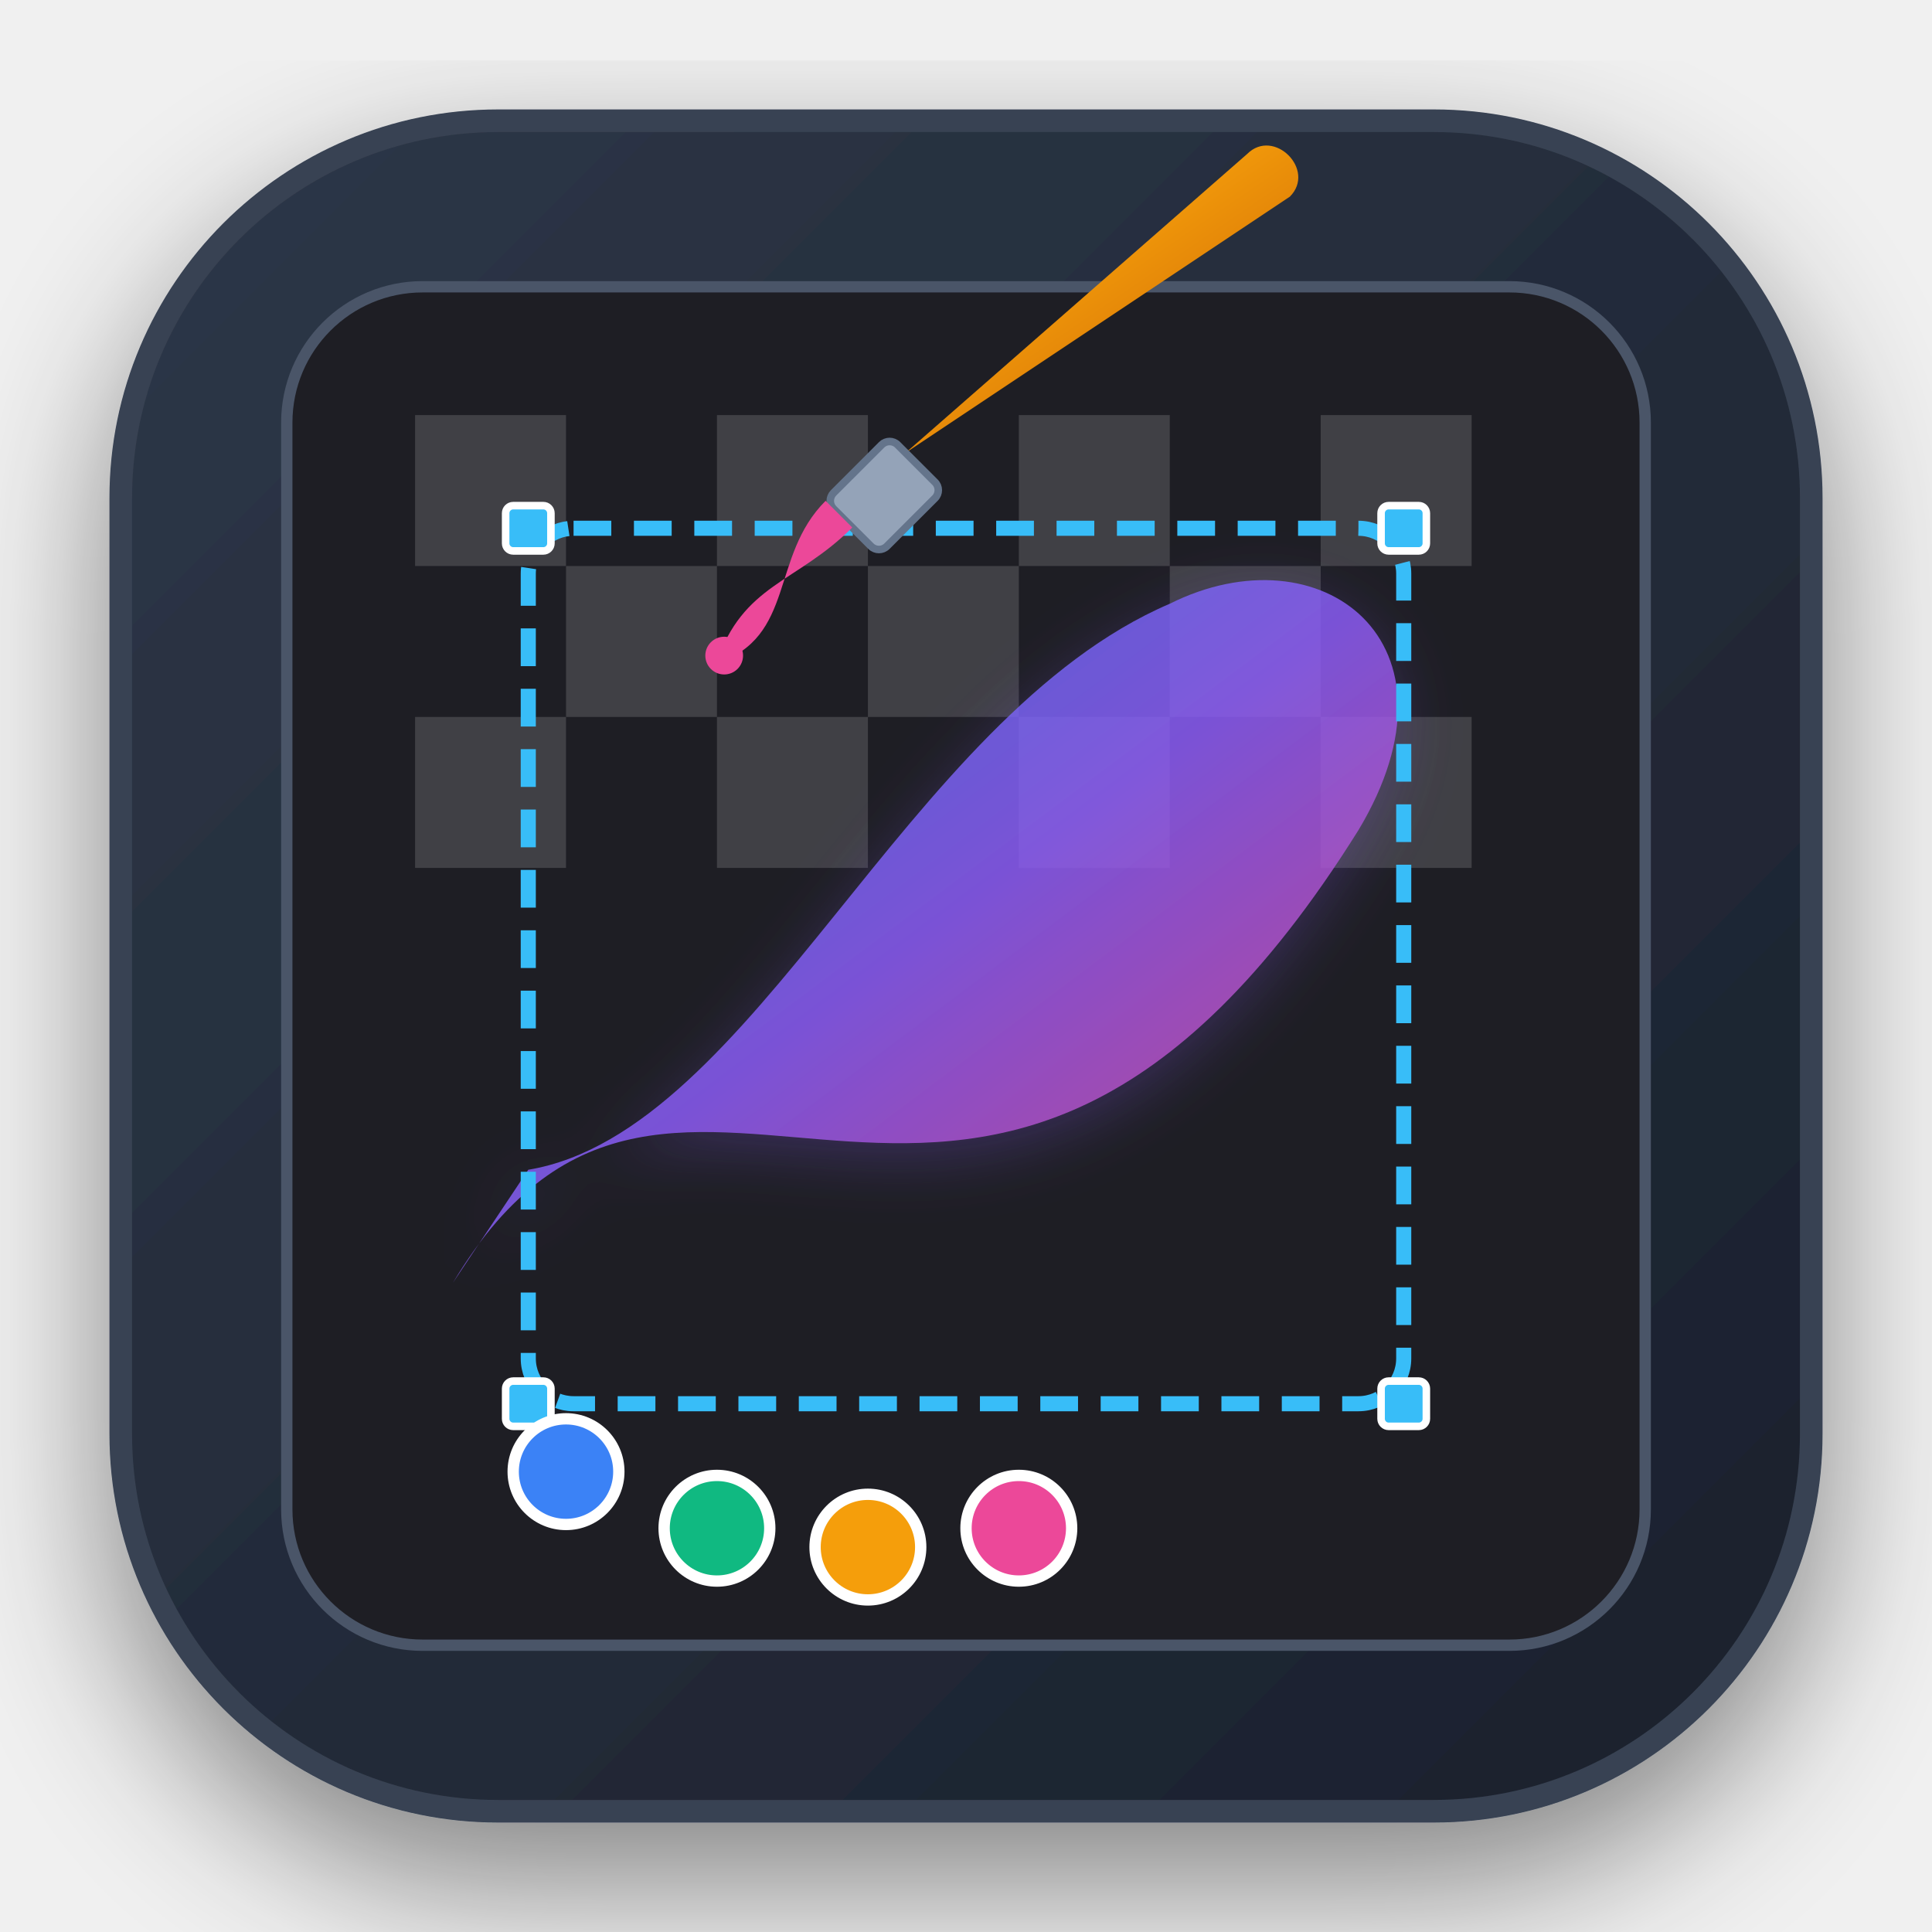
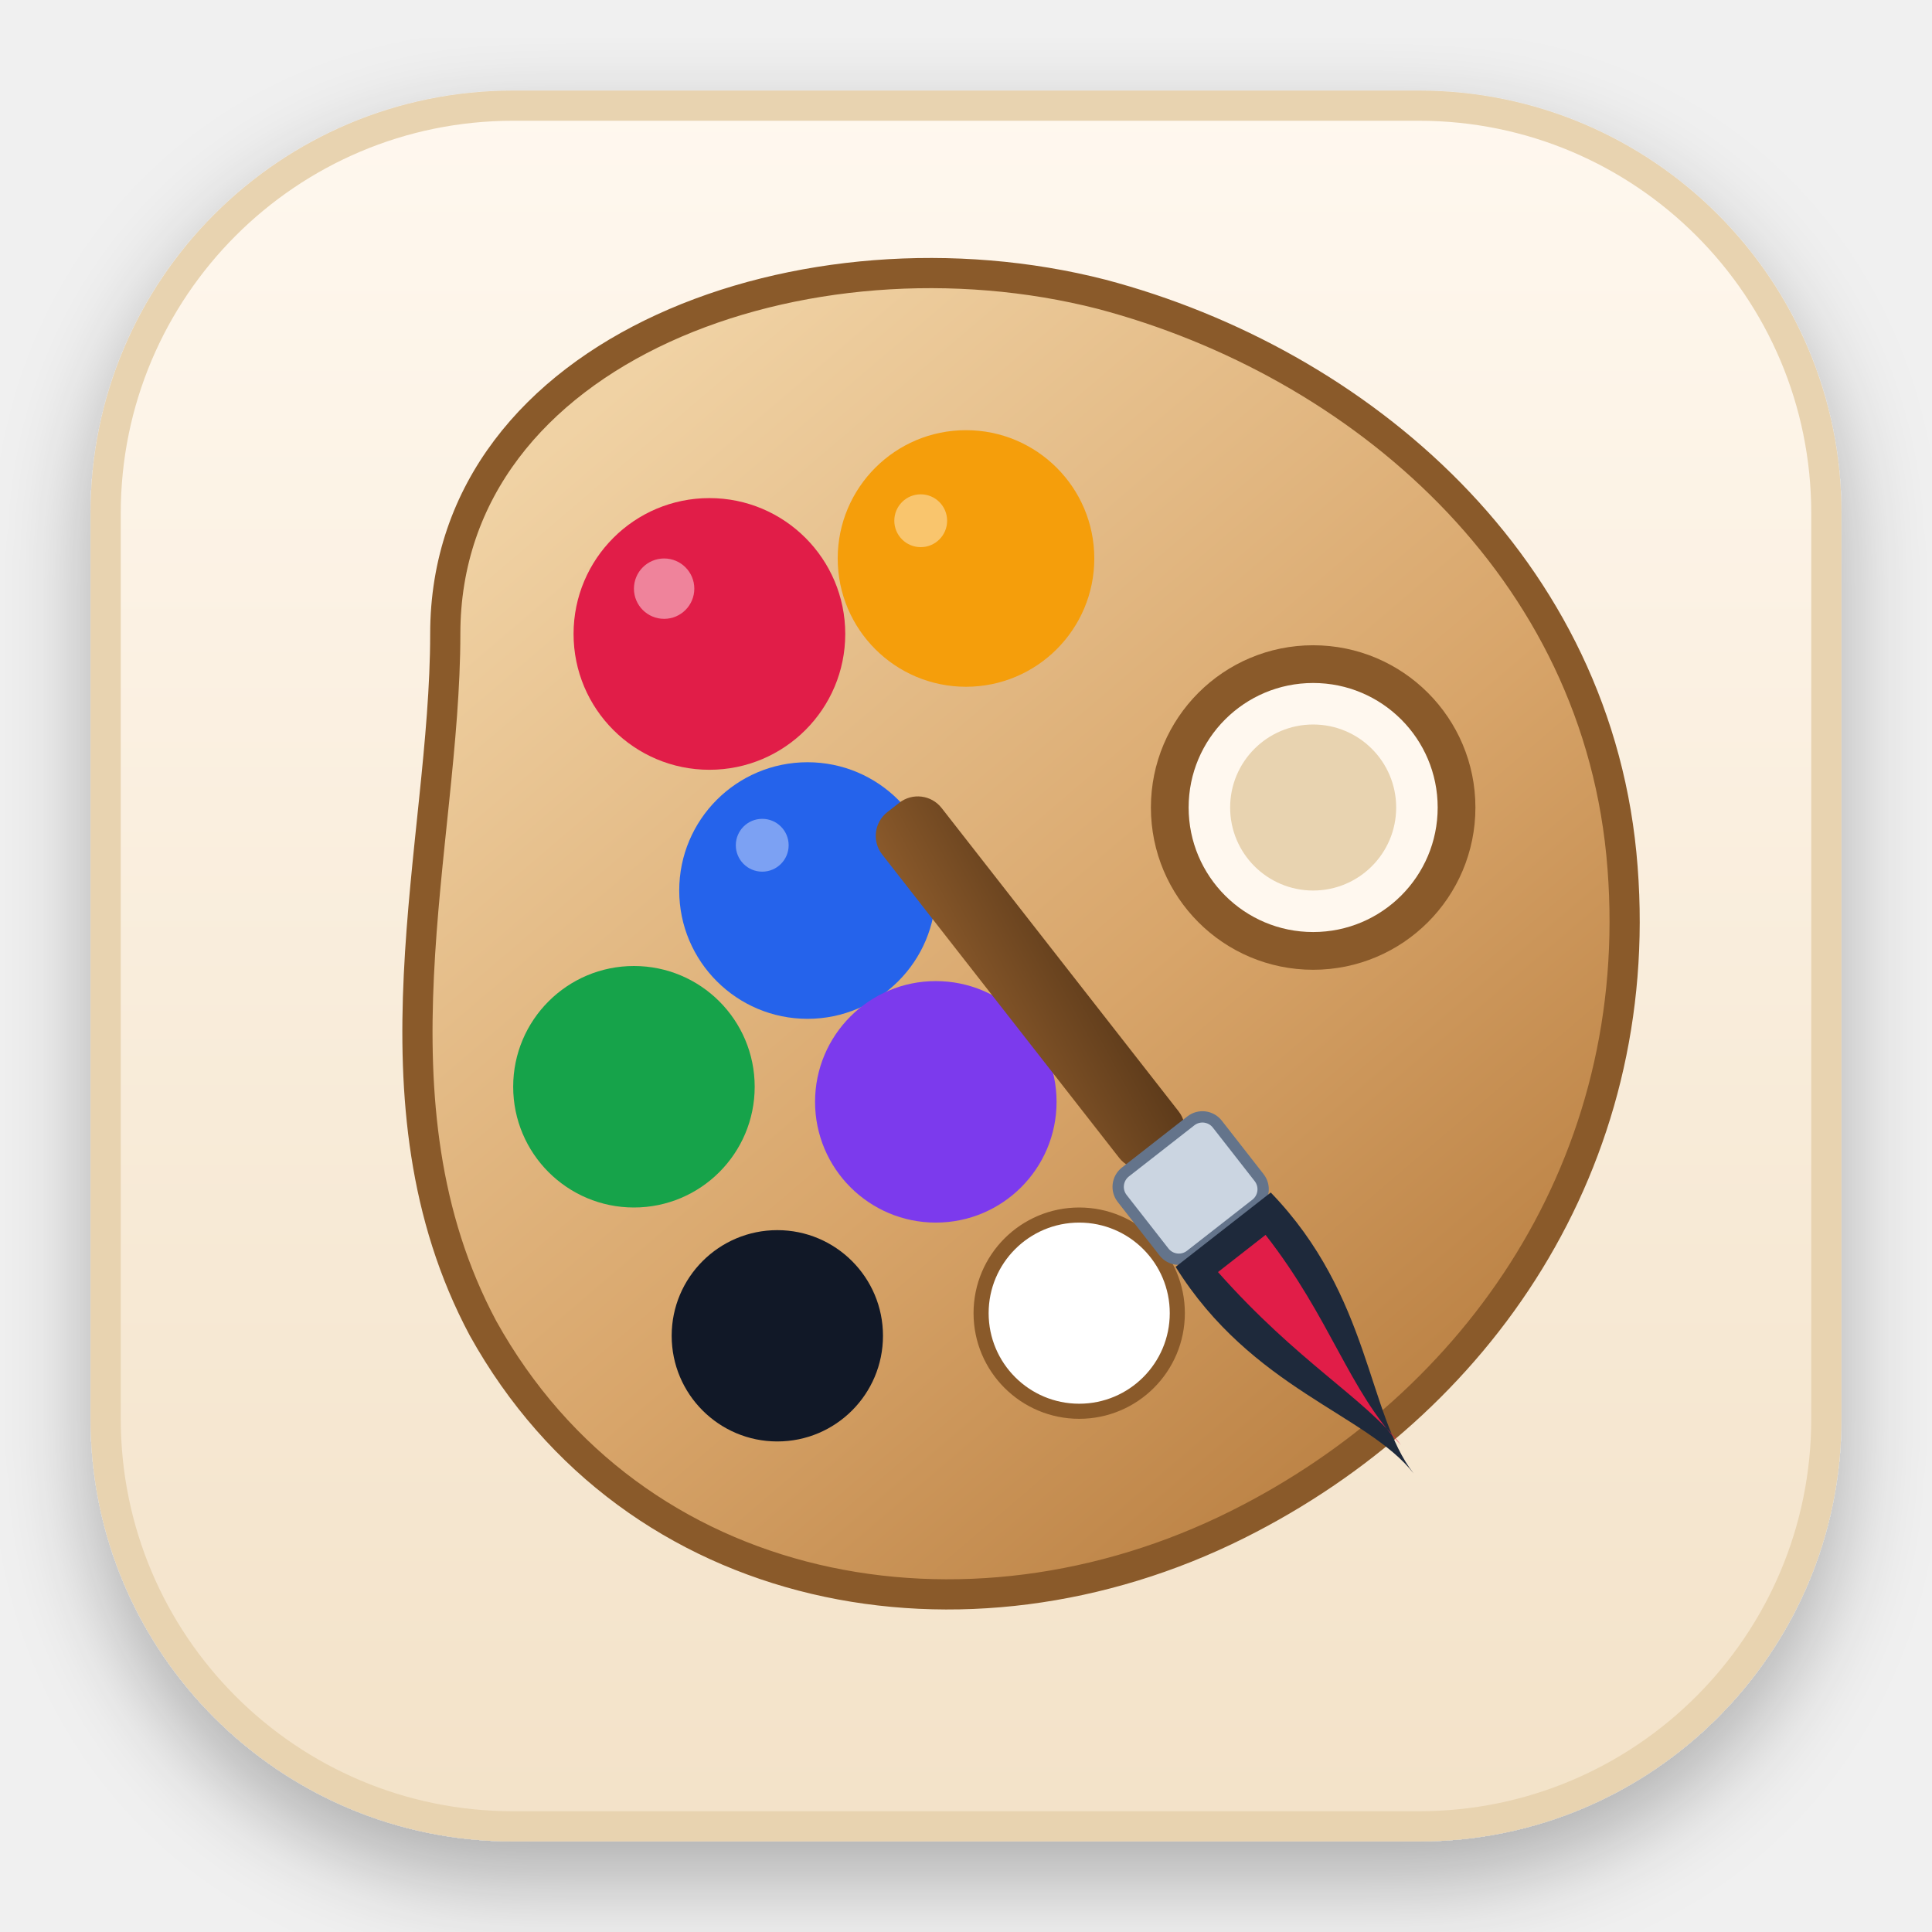
<svg xmlns="http://www.w3.org/2000/svg" viewBox="0 0 512 512" width="512" height="512">
  <defs>
-     <linearGradient id="bgGrad" x1="0%" y1="0%" x2="100%" y2="100%">
-       <stop offset="0%" stop-color="#2d3748" />
-       <stop offset="100%" stop-color="#1a202c" />
+     <linearGradient id="plate" x1="0%" y1="0%" x2="0%" y2="100%">
+       <stop offset="0%" stop-color="#fff8ef" />
+       <stop offset="100%" stop-color="#f3e2c8" />
    </linearGradient>
-     <linearGradient id="accentGrad" x1="0%" y1="0%" x2="100%" y2="100%">
-       <stop offset="0%" stop-color="#3b82f6" />
-       <stop offset="50%" stop-color="#8b5cf6" />
-       <stop offset="100%" stop-color="#ec4899" />
+     <linearGradient id="wood" x1="18%" y1="8%" x2="86%" y2="96%">
+       <stop offset="0%" stop-color="#f0d2a4" />
+       <stop offset="55%" stop-color="#d8a56a" />
+       <stop offset="100%" stop-color="#b57a3c" />
    </linearGradient>
-     <linearGradient id="brushGrad" x1="0%" y1="0%" x2="100%" y2="100%">
-       <stop offset="0%" stop-color="#f59e0b" />
-       <stop offset="100%" stop-color="#d97706" />
+     <linearGradient id="handle" x1="0%" y1="0%" x2="100%" y2="100%">
+       <stop offset="0%" stop-color="#8b5a2b" />
+       <stop offset="100%" stop-color="#5c3a1a" />
    </linearGradient>
-     <filter id="shadow" x="-10%" y="-10%" width="130%" height="130%">
-       <feDropShadow dx="0" dy="16" stdDeviation="20" flood-color="#000000" flood-opacity="0.45" />
-     </filter>
-     <filter id="glow" x="-20%" y="-20%" width="140%" height="140%">
-       <feDropShadow dx="0" dy="4" stdDeviation="8" flood-color="#8b5cf6" flood-opacity="0.3" />
+     <filter id="soft" x="-12%" y="-12%" width="124%" height="124%">
+       <feDropShadow dx="0" dy="10" stdDeviation="12" flood-color="#000000" flood-opacity="0.28" />
    </filter>
  </defs>
-   <rect x="32" y="32" width="448" height="448" rx="100" fill="url(#bgGrad)" stroke="#384252" stroke-width="6" filter="url(#shadow)" />
-   <rect x="76" y="76" width="360" height="360" rx="36" fill="#1e1e24" stroke="#4a5568" stroke-width="3" />
-   <g opacity="0.15">
-     <rect x="110" y="110" width="40" height="40" fill="#ffffff" />
-     <rect x="190" y="110" width="40" height="40" fill="#ffffff" />
-     <rect x="270" y="110" width="40" height="40" fill="#ffffff" />
-     <rect x="350" y="110" width="40" height="40" fill="#ffffff" />
-     <rect x="150" y="150" width="40" height="40" fill="#ffffff" />
-     <rect x="230" y="150" width="40" height="40" fill="#ffffff" />
-     <rect x="310" y="150" width="40" height="40" fill="#ffffff" />
-     <rect x="110" y="190" width="40" height="40" fill="#ffffff" />
-     <rect x="190" y="190" width="40" height="40" fill="#ffffff" />
-     <rect x="270" y="190" width="40" height="40" fill="#ffffff" />
-     <rect x="350" y="190" width="40" height="40" fill="#ffffff" />
+   <rect x="28" y="28" width="456" height="456" rx="108" fill="url(#plate)" stroke="#e8d3b0" stroke-width="8" filter="url(#soft)" />
+   <path d="M118 168        C118 92, 214 58, 292 78        C360 96, 424 150, 430 230        C436 308, 392 372, 328 404        C256 440, 168 424, 128 352        C96 292, 118 224, 118 168 Z" fill="url(#wood)" stroke="#8a5a2a" stroke-width="8" stroke-linejoin="round" />
+   <circle cx="348" cy="214" r="38" fill="#fff8ef" stroke="#8a5a2a" stroke-width="10" />
+   <circle cx="348" cy="214" r="22" fill="#e8d3b0" />
+   <circle cx="188" cy="168" r="36" fill="#e11d48" />
+   <circle cx="256" cy="148" r="34" fill="#f59e0b" />
+   <circle cx="214" cy="236" r="34" fill="#2563eb" />
+   <circle cx="168" cy="288" r="32" fill="#16a34a" />
+   <circle cx="248" cy="292" r="32" fill="#7c3aed" />
+   <circle cx="206" cy="354" r="28" fill="#111827" />
+   <circle cx="286" cy="348" r="26" fill="#ffffff" stroke="#8a5a2a" stroke-width="4" />
+   <circle cx="176" cy="156" r="8" fill="#ffffff" opacity="0.45" />
+   <circle cx="244" cy="138" r="7" fill="#ffffff" opacity="0.4" />
+   <circle cx="202" cy="224" r="7" fill="#ffffff" opacity="0.4" />
+   <g transform="translate(318 318) rotate(-38)">
+     <rect x="-10" y="-132" width="20" height="118" rx="8" fill="url(#handle)" />
+     <rect x="-16" y="-18" width="32" height="28" rx="5" fill="#cbd5e1" stroke="#64748b" stroke-width="3" />
+     <path d="M-16 10 C-20 48, 0 72, 0 92 C0 72, 20 48, 16 10 Z" fill="#1e293b" />
+     <path d="M-8 18 C-6 50, 2 68, 2 84 C0 64, 8 46, 8 18 Z" fill="#e11d48" />
  </g>
-   <path d="M 120 340 C 180 240, 260 380, 360 220 C 390 170, 350 140, 310 160 C 240 190, 200 300, 140 310 Z" fill="url(#accentGrad)" filter="url(#glow)" opacity="0.85" />
-   <rect x="140" y="140" width="232" height="232" rx="12" fill="none" stroke="#38bdf8" stroke-width="4" stroke-dasharray="10 6" />
-   <rect x="134" y="134" width="12" height="12" rx="2" fill="#38bdf8" stroke="#ffffff" stroke-width="2" />
-   <rect x="366" y="134" width="12" height="12" rx="2" fill="#38bdf8" stroke="#ffffff" stroke-width="2" />
-   <rect x="134" y="366" width="12" height="12" rx="2" fill="#38bdf8" stroke="#ffffff" stroke-width="2" />
-   <rect x="366" y="366" width="12" height="12" rx="2" fill="#38bdf8" stroke="#ffffff" stroke-width="2" />
-   <g transform="translate(240, 120) rotate(45)">
-     <path d="M 0 0 L 24 -120 C 24 -130, 8 -130, 8 -120 L 0 0 Z" fill="url(#brushGrad)" />
-     <rect x="-6" y="0" width="20" height="24" rx="3" fill="#94a3b8" stroke="#64748b" stroke-width="2" />
-     <path d="M -6 24 C -6 45, 14 55, 4 75 C -6 55, 4 45, 4 24 Z" fill="#ec4899" />
-     <circle cx="4" cy="72" r="5" fill="#ec4899" />
-   </g>
-   <circle cx="150" cy="390" r="14" fill="#3b82f6" stroke="#ffffff" stroke-width="3" />
-   <circle cx="190" cy="405" r="14" fill="#10b981" stroke="#ffffff" stroke-width="3" />
-   <circle cx="230" cy="410" r="14" fill="#f59e0b" stroke="#ffffff" stroke-width="3" />
-   <circle cx="270" cy="405" r="14" fill="#ec4899" stroke="#ffffff" stroke-width="3" />
</svg>
